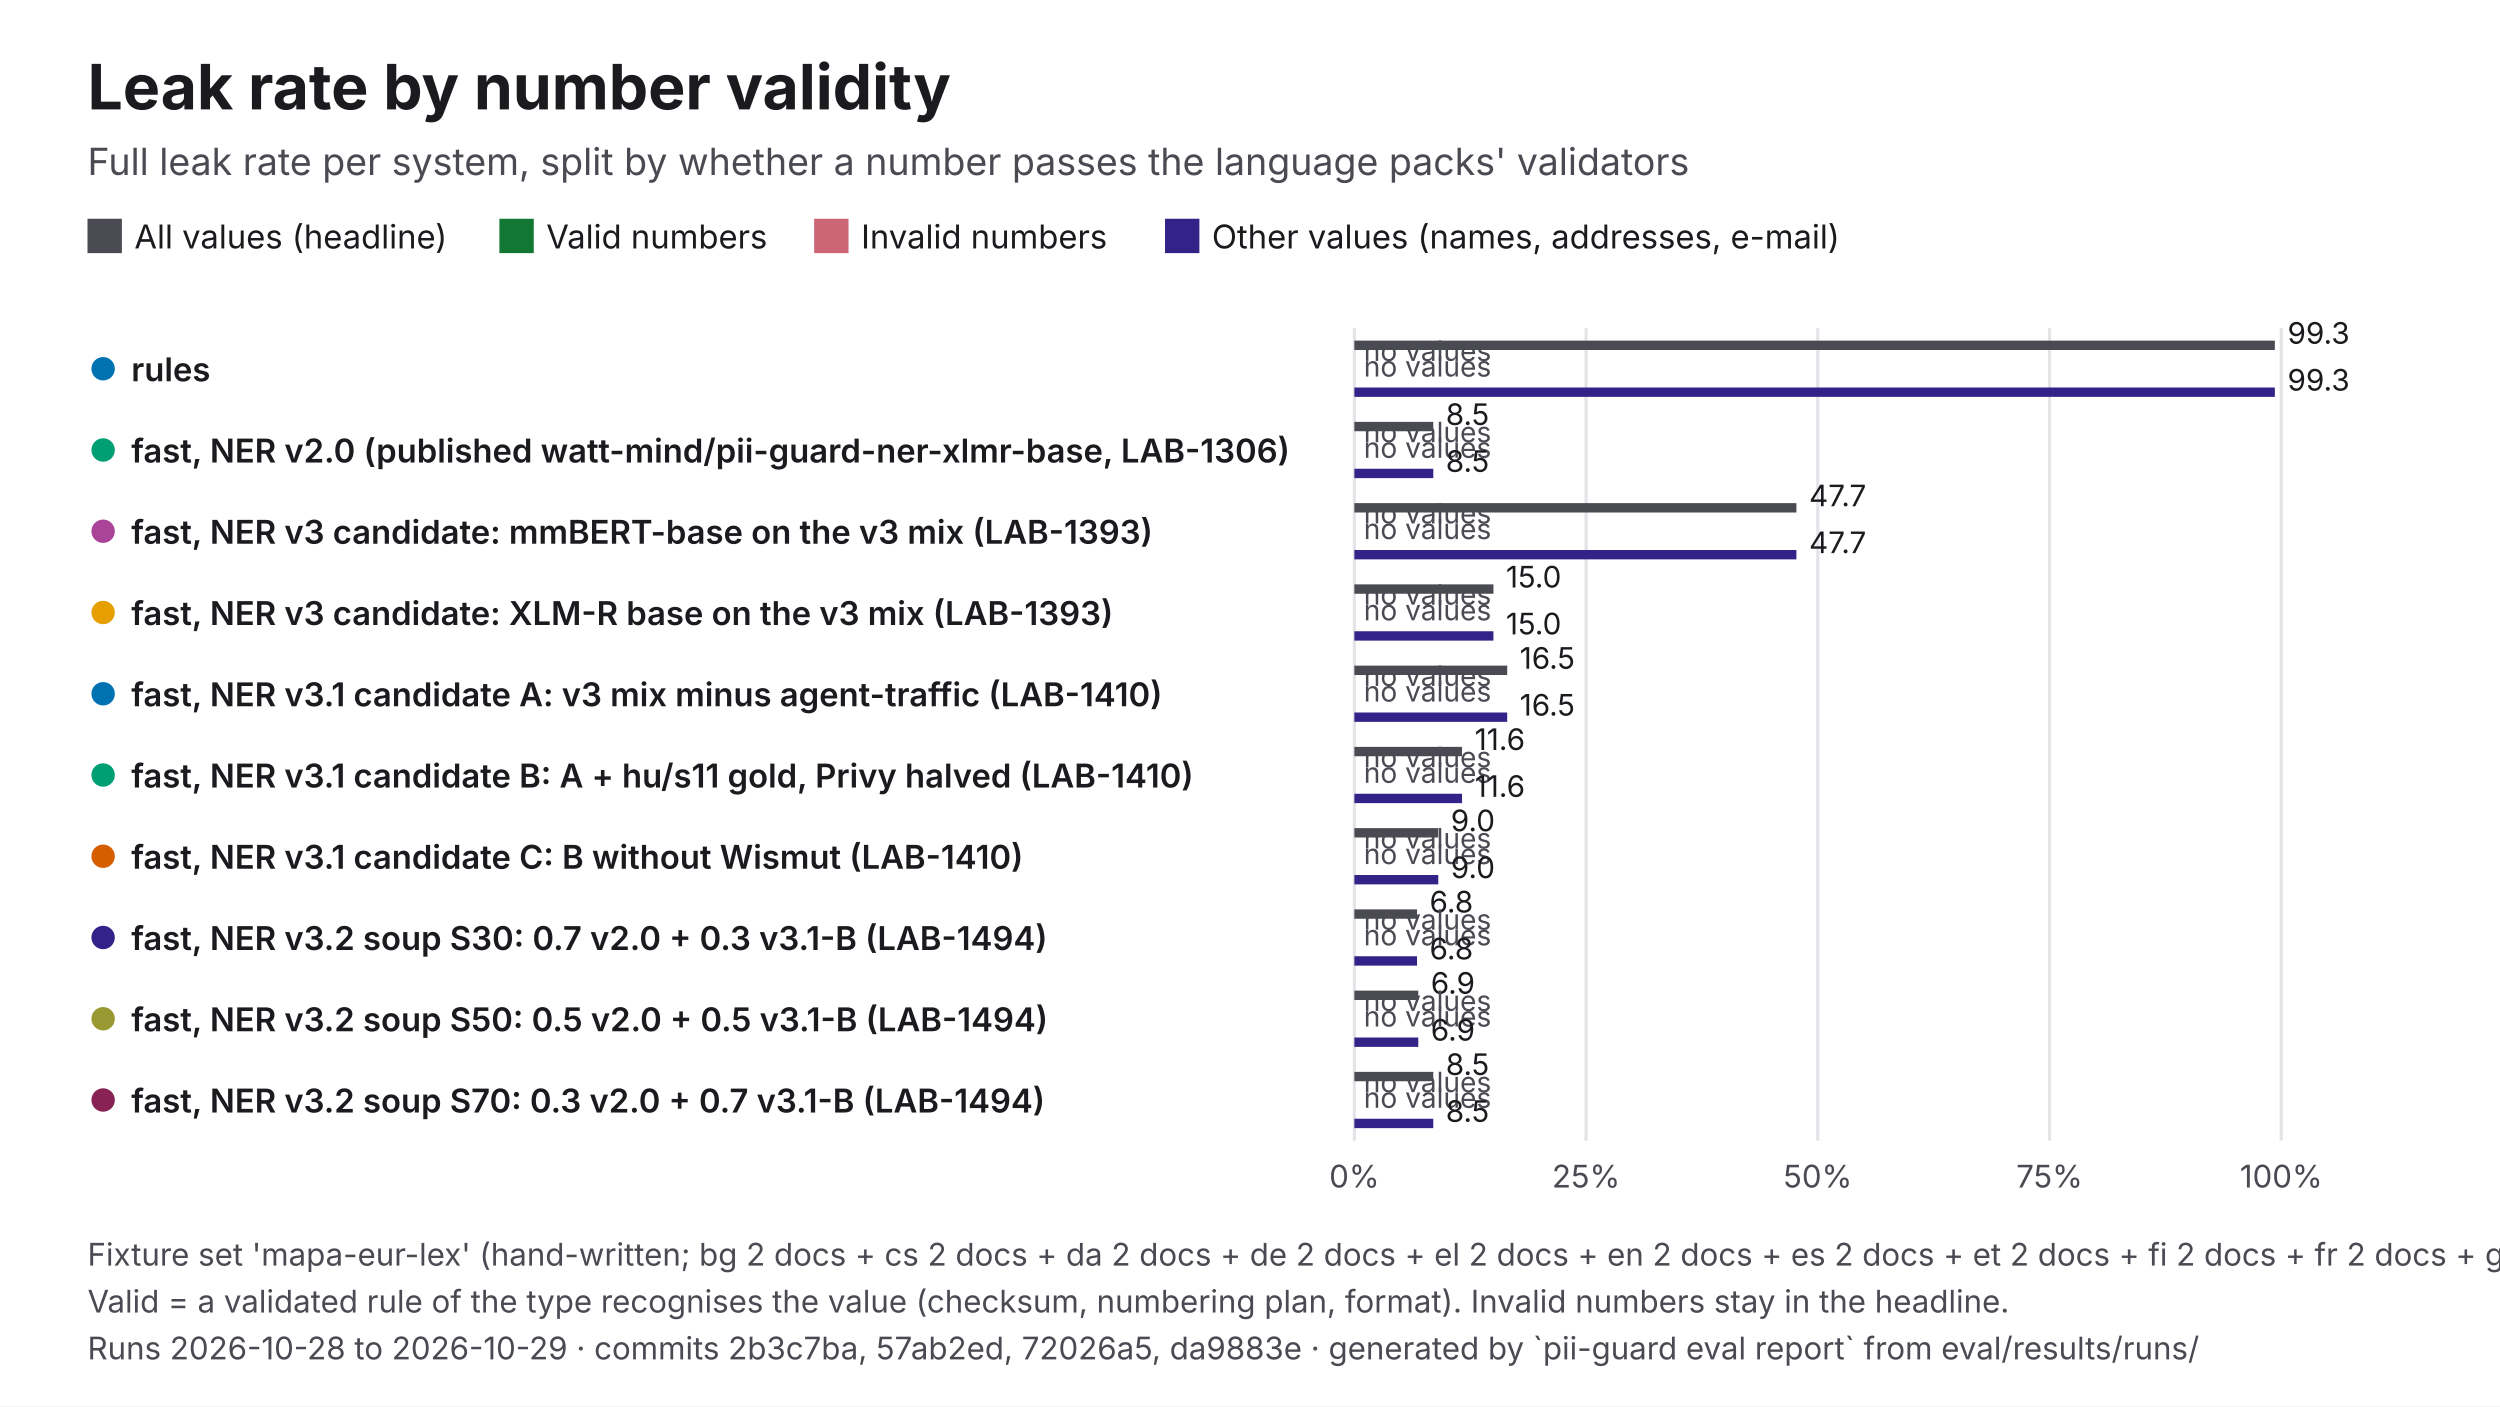
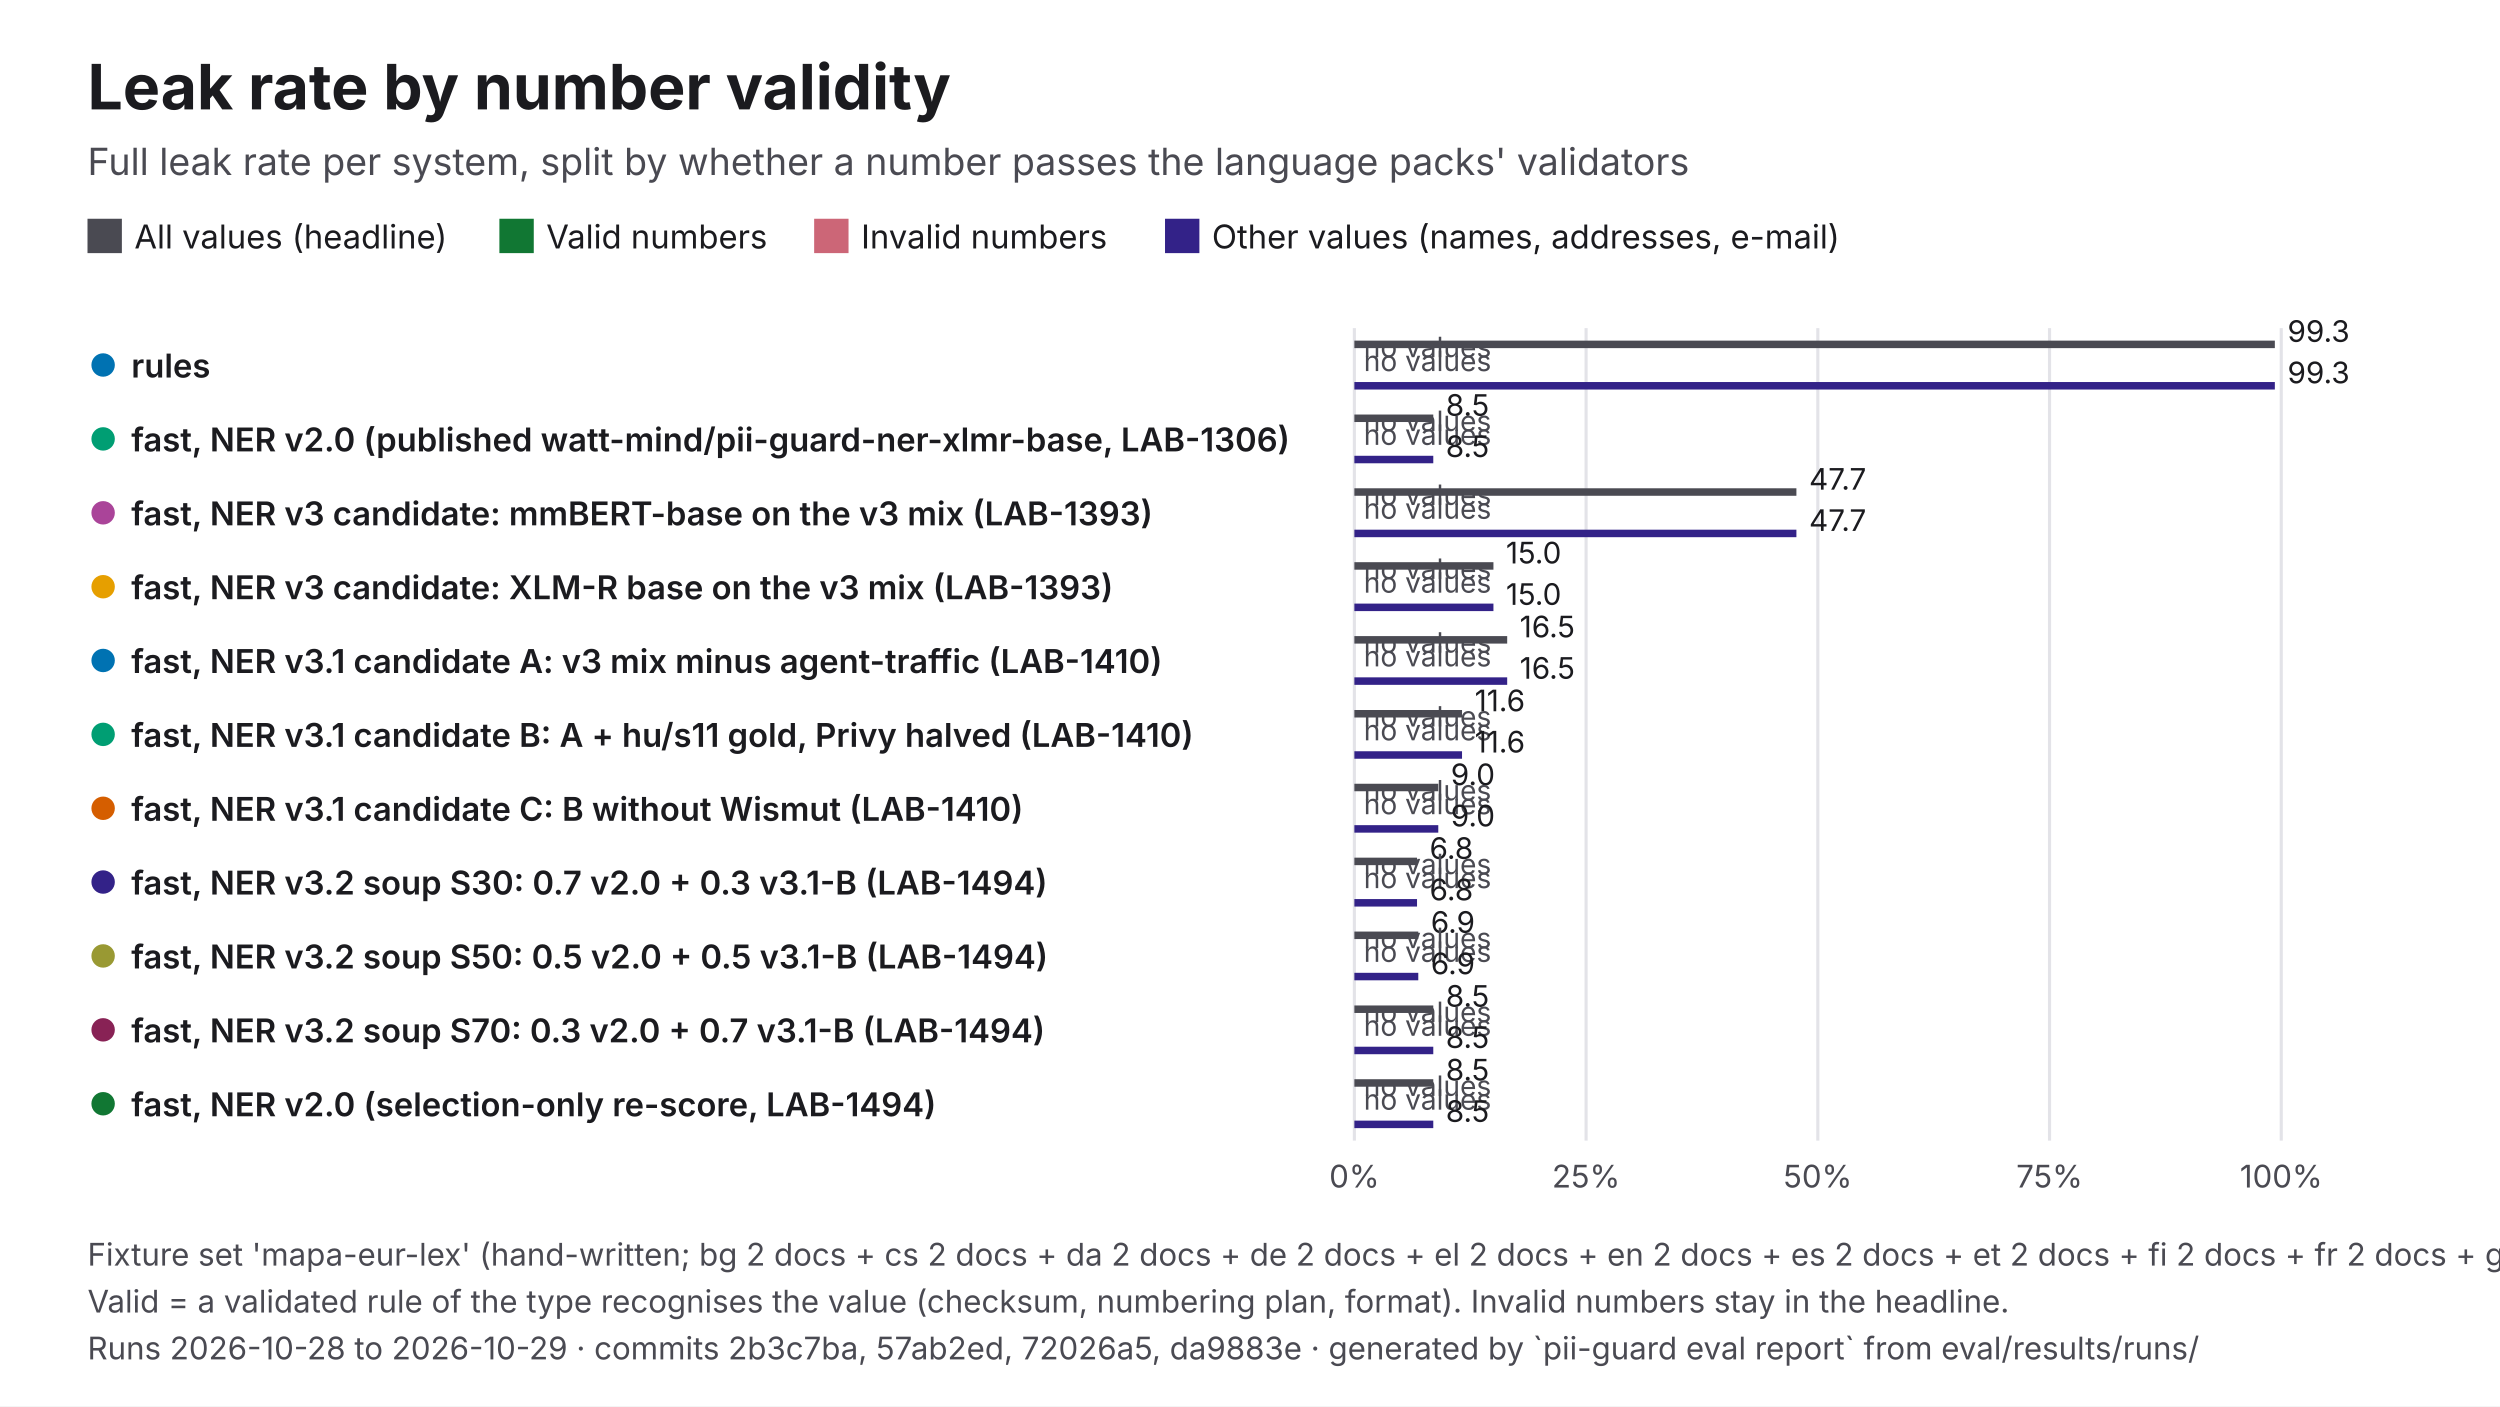
<svg xmlns="http://www.w3.org/2000/svg" viewBox="0 0 1600 900" width="1600" height="900" role="img" aria-labelledby="t d" font-family="Inter, 'Helvetica Neue', Helvetica, Arial, sans-serif">
  <rect width="1600" height="900" fill="#FFFFFF" />
  <text x="56" y="70" font-size="40" fill="#1B1B1F" font-weight="700">Leak rate by number validity</text>
  <text x="56" y="112" font-size="24" fill="#4A4A52">Full leak rate per system, split by whether a number passes the language packs' validators</text>
  <rect x="56" y="140" width="22" height="22" fill="#4A4A52" />
  <text x="86" y="159" font-size="21" fill="#1B1B1F">All values (headline)</text>
  <rect x="319.61" y="140" width="22" height="22" fill="#117733" />
  <text x="349.6" y="159" font-size="21" fill="#1B1B1F">Valid numbers</text>
  <rect x="521.06" y="140" width="22" height="22" fill="#CC6677" />
  <text x="551.1" y="159" font-size="21" fill="#1B1B1F">Invalid numbers</text>
  <rect x="745.61" y="140" width="22" height="22" fill="#332288" />
  <text x="775.6" y="159" font-size="21" fill="#1B1B1F">Other values (names, addresses, e-mail)</text>
  <line x1="866.8" y1="210" x2="866.8" y2="730" stroke="#E3E3E8" stroke-width="2" />
  <text x="866.8" y="760" font-size="20" fill="#4A4A52" text-anchor="middle">0%</text>
  <line x1="1015.1" y1="210" x2="1015.1" y2="730" stroke="#E3E3E8" stroke-width="2" />
  <text x="1015.1" y="760" font-size="20" fill="#4A4A52" text-anchor="middle">25%</text>
  <line x1="1163.4" y1="210" x2="1163.4" y2="730" stroke="#E3E3E8" stroke-width="2" />
  <text x="1163.4" y="760" font-size="20" fill="#4A4A52" text-anchor="middle">50%</text>
  <line x1="1311.7" y1="210" x2="1311.7" y2="730" stroke="#E3E3E8" stroke-width="2" />
  <text x="1311.7" y="760" font-size="20" fill="#4A4A52" text-anchor="middle">75%</text>
  <line x1="1460" y1="210" x2="1460" y2="730" stroke="#E3E3E8" stroke-width="2" />
  <text x="1460" y="760" font-size="20" fill="#4A4A52" text-anchor="middle">100%</text>
-   <circle cx="66" cy="236" r="9" fill="#0072B2" stroke="#FFFFFF" stroke-width="3" />
-   <text x="84" y="244" font-size="21" fill="#1B1B1F" font-weight="600">rules</text>
-   <rect x="866.8" y="218" width="589.1" height="6" fill="#4A4A52" />
-   <text x="1464" y="220" font-size="19" fill="#1B1B1F">99.3</text>
-   <text x="872.8" y="231" font-size="18" fill="#4A4A52">no values</text>
-   <text x="872.8" y="241" font-size="18" fill="#4A4A52">no values</text>
-   <rect x="866.8" y="248" width="589.1" height="6" fill="#332288" />
-   <text x="1464" y="250" font-size="19" fill="#1B1B1F">99.3</text>
-   <circle cx="66" cy="288" r="9" fill="#009E73" stroke="#FFFFFF" stroke-width="3" />
-   <text x="84" y="296" font-size="21" fill="#1B1B1F" font-weight="600">fast, NER v2.0 (published watt-mind/pii-guard-ner-xlmr-base, LAB-1306)</text>
-   <rect x="866.8" y="270" width="50.5" height="6" fill="#4A4A52" />
-   <text x="925.3" y="272" font-size="19" fill="#1B1B1F">8.5</text>
-   <text x="872.8" y="283" font-size="18" fill="#4A4A52">no values</text>
-   <text x="872.8" y="293" font-size="18" fill="#4A4A52">no values</text>
-   <rect x="866.8" y="300" width="50.5" height="6" fill="#332288" />
-   <text x="925.3" y="302" font-size="19" fill="#1B1B1F">8.5</text>
-   <circle cx="66" cy="340" r="9" fill="#AA4499" stroke="#FFFFFF" stroke-width="3" />
-   <text x="84" y="348" font-size="21" fill="#1B1B1F" font-weight="600">fast, NER v3 candidate: mmBERT-base on the v3 mix (LAB-1393)</text>
-   <rect x="866.8" y="322" width="282.9" height="6" fill="#4A4A52" />
-   <text x="1157.8" y="324" font-size="19" fill="#1B1B1F">47.7</text>
-   <text x="872.8" y="335" font-size="18" fill="#4A4A52">no values</text>
-   <text x="872.8" y="345" font-size="18" fill="#4A4A52">no values</text>
-   <rect x="866.8" y="352" width="282.9" height="6" fill="#332288" />
-   <text x="1157.8" y="354" font-size="19" fill="#1B1B1F">47.7</text>
-   <circle cx="66" cy="392" r="9" fill="#E69F00" stroke="#FFFFFF" stroke-width="3" />
-   <text x="84" y="400" font-size="21" fill="#1B1B1F" font-weight="600">fast, NER v3 candidate: XLM-R base on the v3 mix (LAB-1393)</text>
-   <rect x="866.8" y="374" width="89" height="6" fill="#4A4A52" />
-   <text x="963.8" y="376" font-size="19" fill="#1B1B1F">15.0</text>
-   <text x="872.8" y="387" font-size="18" fill="#4A4A52">no values</text>
-   <text x="872.8" y="397" font-size="18" fill="#4A4A52">no values</text>
-   <rect x="866.8" y="404" width="89" height="6" fill="#332288" />
-   <text x="963.8" y="406" font-size="19" fill="#1B1B1F">15.0</text>
-   <circle cx="66" cy="444" r="9" fill="#0072B2" stroke="#FFFFFF" stroke-width="3" />
-   <text x="84" y="452" font-size="21" fill="#1B1B1F" font-weight="600">fast, NER v3.1 candidate A: v3 mix minus agent-traffic (LAB-1410)</text>
-   <rect x="866.8" y="426" width="97.8" height="6" fill="#4A4A52" />
-   <text x="972.6" y="428" font-size="19" fill="#1B1B1F">16.5</text>
-   <text x="872.8" y="439" font-size="18" fill="#4A4A52">no values</text>
-   <text x="872.8" y="449" font-size="18" fill="#4A4A52">no values</text>
-   <rect x="866.8" y="456" width="97.8" height="6" fill="#332288" />
-   <text x="972.6" y="458" font-size="19" fill="#1B1B1F">16.5</text>
-   <circle cx="66" cy="496" r="9" fill="#009E73" stroke="#FFFFFF" stroke-width="3" />
-   <text x="84" y="504" font-size="21" fill="#1B1B1F" font-weight="600">fast, NER v3.1 candidate B: A + hu/s11 gold, Privy halved (LAB-1410)</text>
-   <rect x="866.8" y="478" width="68.9" height="6" fill="#4A4A52" />
-   <text x="943.8" y="480" font-size="19" fill="#1B1B1F">11.6</text>
-   <text x="872.8" y="491" font-size="18" fill="#4A4A52">no values</text>
-   <text x="872.8" y="501" font-size="18" fill="#4A4A52">no values</text>
-   <rect x="866.8" y="508" width="68.9" height="6" fill="#332288" />
-   <text x="943.8" y="510" font-size="19" fill="#1B1B1F">11.6</text>
-   <circle cx="66" cy="548" r="9" fill="#D55E00" stroke="#FFFFFF" stroke-width="3" />
-   <text x="84" y="556" font-size="21" fill="#1B1B1F" font-weight="600">fast, NER v3.1 candidate C: B without Wismut (LAB-1410)</text>
-   <rect x="866.8" y="530" width="53.7" height="6" fill="#4A4A52" />
-   <text x="928.5" y="532" font-size="19" fill="#1B1B1F">9.0</text>
-   <text x="872.8" y="543" font-size="18" fill="#4A4A52">no values</text>
-   <text x="872.8" y="553" font-size="18" fill="#4A4A52">no values</text>
-   <rect x="866.8" y="560" width="53.7" height="6" fill="#332288" />
-   <text x="928.5" y="562" font-size="19" fill="#1B1B1F">9.0</text>
-   <circle cx="66" cy="600" r="9" fill="#332288" stroke="#FFFFFF" stroke-width="3" />
-   <text x="84" y="608" font-size="21" fill="#1B1B1F" font-weight="600">fast, NER v3.2 soup S30: 0.7 v2.0 + 0.3 v3.1-B (LAB-1494)</text>
-   <rect x="866.8" y="582" width="40.1" height="6" fill="#4A4A52" />
-   <text x="914.9" y="584" font-size="19" fill="#1B1B1F">6.8</text>
-   <text x="872.8" y="595" font-size="18" fill="#4A4A52">no values</text>
-   <text x="872.8" y="605" font-size="18" fill="#4A4A52">no values</text>
-   <rect x="866.8" y="612" width="40.1" height="6" fill="#332288" />
-   <text x="914.9" y="614" font-size="19" fill="#1B1B1F">6.8</text>
-   <circle cx="66" cy="652" r="9" fill="#999933" stroke="#FFFFFF" stroke-width="3" />
-   <text x="84" y="660" font-size="21" fill="#1B1B1F" font-weight="600">fast, NER v3.2 soup S50: 0.5 v2.0 + 0.5 v3.1-B (LAB-1494)</text>
-   <rect x="866.8" y="634" width="40.9" height="6" fill="#4A4A52" />
-   <text x="915.7" y="636" font-size="19" fill="#1B1B1F">6.9</text>
-   <text x="872.8" y="647" font-size="18" fill="#4A4A52">no values</text>
-   <text x="872.8" y="657" font-size="18" fill="#4A4A52">no values</text>
-   <rect x="866.8" y="664" width="40.9" height="6" fill="#332288" />
-   <text x="915.7" y="666" font-size="19" fill="#1B1B1F">6.9</text>
-   <circle cx="66" cy="704" r="9" fill="#882255" stroke="#FFFFFF" stroke-width="3" />
-   <text x="84" y="712" font-size="21" fill="#1B1B1F" font-weight="600">fast, NER v3.2 soup S70: 0.3 v2.0 + 0.7 v3.1-B (LAB-1494)</text>
-   <rect x="866.8" y="686" width="50.5" height="6" fill="#4A4A52" />
-   <text x="925.3" y="688" font-size="19" fill="#1B1B1F">8.5</text>
-   <text x="872.8" y="699" font-size="18" fill="#4A4A52">no values</text>
-   <text x="872.8" y="709" font-size="18" fill="#4A4A52">no values</text>
-   <rect x="866.8" y="716" width="50.5" height="6" fill="#332288" />
+   <circle cx="66" cy="233.6" r="9" fill="#0072B2" stroke="#FFFFFF" stroke-width="3" />
+   <text x="84" y="241.6" font-size="21" fill="#1B1B1F" font-weight="600">rules</text>
+   <rect x="866.8" y="218" width="589.1" height="4.8" fill="#4A4A52" />
+   <text x="1464" y="218.8" font-size="19" fill="#1B1B1F">99.3</text>
+   <text x="872.8" y="228.6" font-size="18" fill="#4A4A52">no values</text>
+   <text x="872.8" y="237.5" font-size="18" fill="#4A4A52">no values</text>
+   <rect x="866.8" y="244.5" width="589.1" height="4.8" fill="#332288" />
+   <text x="1464" y="245.3" font-size="19" fill="#1B1B1F">99.3</text>
+   <circle cx="66" cy="280.9" r="9" fill="#009E73" stroke="#FFFFFF" stroke-width="3" />
+   <text x="84" y="288.9" font-size="21" fill="#1B1B1F" font-weight="600">fast, NER v2.0 (published watt-mind/pii-guard-ner-xlmr-base, LAB-1306)</text>
+   <rect x="866.8" y="265.3" width="50.5" height="4.8" fill="#4A4A52" />
+   <text x="925.3" y="266.1" font-size="19" fill="#1B1B1F">8.5</text>
+   <text x="872.8" y="275.9" font-size="18" fill="#4A4A52">no values</text>
+   <text x="872.8" y="284.7" font-size="18" fill="#4A4A52">no values</text>
+   <rect x="866.8" y="291.7" width="50.5" height="4.8" fill="#332288" />
+   <text x="925.3" y="292.5" font-size="19" fill="#1B1B1F">8.5</text>
+   <circle cx="66" cy="328.2" r="9" fill="#AA4499" stroke="#FFFFFF" stroke-width="3" />
+   <text x="84" y="336.2" font-size="21" fill="#1B1B1F" font-weight="600">fast, NER v3 candidate: mmBERT-base on the v3 mix (LAB-1393)</text>
+   <rect x="866.8" y="312.5" width="282.9" height="4.8" fill="#4A4A52" />
+   <text x="1157.8" y="313.4" font-size="19" fill="#1B1B1F">47.7</text>
+   <text x="872.8" y="323.2" font-size="18" fill="#4A4A52">no values</text>
+   <text x="872.8" y="332" font-size="18" fill="#4A4A52">no values</text>
+   <rect x="866.8" y="339" width="282.9" height="4.8" fill="#332288" />
+   <text x="1157.8" y="339.8" font-size="19" fill="#1B1B1F">47.7</text>
+   <circle cx="66" cy="375.5" r="9" fill="#E69F00" stroke="#FFFFFF" stroke-width="3" />
+   <text x="84" y="383.5" font-size="21" fill="#1B1B1F" font-weight="600">fast, NER v3 candidate: XLM-R base on the v3 mix (LAB-1393)</text>
+   <rect x="866.8" y="359.8" width="89" height="4.8" fill="#4A4A52" />
+   <text x="963.8" y="360.6" font-size="19" fill="#1B1B1F">15.0</text>
+   <text x="872.8" y="370.5" font-size="18" fill="#4A4A52">no values</text>
+   <text x="872.8" y="379.3" font-size="18" fill="#4A4A52">no values</text>
+   <rect x="866.8" y="386.3" width="89" height="4.8" fill="#332288" />
+   <text x="963.8" y="387.1" font-size="19" fill="#1B1B1F">15.0</text>
+   <circle cx="66" cy="422.7" r="9" fill="#0072B2" stroke="#FFFFFF" stroke-width="3" />
+   <text x="84" y="430.7" font-size="21" fill="#1B1B1F" font-weight="600">fast, NER v3.1 candidate A: v3 mix minus agent-traffic (LAB-1410)</text>
+   <rect x="866.8" y="407.1" width="97.8" height="4.8" fill="#4A4A52" />
+   <text x="972.6" y="407.9" font-size="19" fill="#1B1B1F">16.5</text>
+   <text x="872.8" y="417.7" font-size="18" fill="#4A4A52">no values</text>
+   <text x="872.8" y="426.5" font-size="18" fill="#4A4A52">no values</text>
+   <rect x="866.8" y="433.5" width="97.8" height="4.8" fill="#332288" />
+   <text x="972.6" y="434.4" font-size="19" fill="#1B1B1F">16.5</text>
+   <circle cx="66" cy="470" r="9" fill="#009E73" stroke="#FFFFFF" stroke-width="3" />
+   <text x="84" y="478" font-size="21" fill="#1B1B1F" font-weight="600">fast, NER v3.1 candidate B: A + hu/s11 gold, Privy halved (LAB-1410)</text>
+   <rect x="866.8" y="454.4" width="68.9" height="4.8" fill="#4A4A52" />
+   <text x="943.8" y="455.2" font-size="19" fill="#1B1B1F">11.6</text>
+   <text x="872.8" y="465" font-size="18" fill="#4A4A52">no values</text>
+   <text x="872.8" y="473.8" font-size="18" fill="#4A4A52">no values</text>
+   <rect x="866.8" y="480.8" width="68.9" height="4.8" fill="#332288" />
+   <text x="943.8" y="481.6" font-size="19" fill="#1B1B1F">11.6</text>
+   <circle cx="66" cy="517.3" r="9" fill="#D55E00" stroke="#FFFFFF" stroke-width="3" />
+   <text x="84" y="525.3" font-size="21" fill="#1B1B1F" font-weight="600">fast, NER v3.1 candidate C: B without Wismut (LAB-1410)</text>
+   <rect x="866.8" y="501.6" width="53.7" height="4.8" fill="#4A4A52" />
+   <text x="928.5" y="502.5" font-size="19" fill="#1B1B1F">9.0</text>
+   <text x="872.8" y="512.3" font-size="18" fill="#4A4A52">no values</text>
+   <text x="872.8" y="521.1" font-size="18" fill="#4A4A52">no values</text>
+   <rect x="866.8" y="528.1" width="53.7" height="4.8" fill="#332288" />
+   <text x="928.5" y="528.9" font-size="19" fill="#1B1B1F">9.0</text>
+   <circle cx="66" cy="564.5" r="9" fill="#332288" stroke="#FFFFFF" stroke-width="3" />
+   <text x="84" y="572.5" font-size="21" fill="#1B1B1F" font-weight="600">fast, NER v3.2 soup S30: 0.7 v2.0 + 0.3 v3.1-B (LAB-1494)</text>
+   <rect x="866.8" y="548.9" width="40.1" height="4.8" fill="#4A4A52" />
+   <text x="914.9" y="549.7" font-size="19" fill="#1B1B1F">6.8</text>
+   <text x="872.8" y="559.5" font-size="18" fill="#4A4A52">no values</text>
+   <text x="872.8" y="568.4" font-size="18" fill="#4A4A52">no values</text>
+   <rect x="866.8" y="575.4" width="40.1" height="4.8" fill="#332288" />
+   <text x="914.9" y="576.2" font-size="19" fill="#1B1B1F">6.8</text>
+   <circle cx="66" cy="611.8" r="9" fill="#999933" stroke="#FFFFFF" stroke-width="3" />
+   <text x="84" y="619.8" font-size="21" fill="#1B1B1F" font-weight="600">fast, NER v3.2 soup S50: 0.5 v2.0 + 0.5 v3.1-B (LAB-1494)</text>
+   <rect x="866.8" y="596.2" width="40.9" height="4.8" fill="#4A4A52" />
+   <text x="915.7" y="597" font-size="19" fill="#1B1B1F">6.9</text>
+   <text x="872.8" y="606.8" font-size="18" fill="#4A4A52">no values</text>
+   <text x="872.8" y="615.6" font-size="18" fill="#4A4A52">no values</text>
+   <rect x="866.8" y="622.6" width="40.9" height="4.8" fill="#332288" />
+   <text x="915.7" y="623.5" font-size="19" fill="#1B1B1F">6.9</text>
+   <circle cx="66" cy="659.1" r="9" fill="#882255" stroke="#FFFFFF" stroke-width="3" />
+   <text x="84" y="667.1" font-size="21" fill="#1B1B1F" font-weight="600">fast, NER v3.2 soup S70: 0.3 v2.0 + 0.7 v3.1-B (LAB-1494)</text>
+   <rect x="866.8" y="643.5" width="50.5" height="4.8" fill="#4A4A52" />
+   <text x="925.3" y="644.3" font-size="19" fill="#1B1B1F">8.5</text>
+   <text x="872.8" y="654.1" font-size="18" fill="#4A4A52">no values</text>
+   <text x="872.8" y="662.9" font-size="18" fill="#4A4A52">no values</text>
+   <rect x="866.8" y="669.9" width="50.5" height="4.8" fill="#332288" />
+   <text x="925.3" y="670.7" font-size="19" fill="#1B1B1F">8.5</text>
+   <circle cx="66" cy="706.4" r="9" fill="#117733" stroke="#FFFFFF" stroke-width="3" />
+   <text x="84" y="714.4" font-size="21" fill="#1B1B1F" font-weight="600">fast, NER v2.0 (selection-only re-score, LAB-1494)</text>
+   <rect x="866.8" y="690.7" width="50.5" height="4.8" fill="#4A4A52" />
+   <text x="925.3" y="691.5" font-size="19" fill="#1B1B1F">8.5</text>
+   <text x="872.8" y="701.4" font-size="18" fill="#4A4A52">no values</text>
+   <text x="872.8" y="710.2" font-size="18" fill="#4A4A52">no values</text>
+   <rect x="866.8" y="717.2" width="50.5" height="4.8" fill="#332288" />
  <text x="925.3" y="718" font-size="19" fill="#1B1B1F">8.5</text>
  <text x="56" y="810" font-size="20" fill="#4A4A52">Fixture set 'mapa-eur-lex' (hand-written; bg 2 docs + cs 2 docs + da 2 docs + de 2 docs + el 2 docs + en 2 docs + es 2 docs + et 2 docs + fi 2 docs + fr 2 docs + ga 2 docs + hu 2 docs + it 2 docs + lt 2 docs + lv 2 docs + mt 2 docs + nl 2 docs + pt 2 docs + ro 2 docs + sk 2 docs + sv 2 docs), bg + cs + da + de + el + en + es + et + fi + fr + ga + hu + it + lt + lv + mt + nl + pt + ro + sk + sv pooled (micro-averaged).</text>
  <text x="56" y="840" font-size="20" fill="#4A4A52">Valid = a validated rule of the type recognises the value (checksum, numbering plan, format). Invalid numbers stay in the headline.</text>
  <text x="56" y="870" font-size="20" fill="#4A4A52">Runs 2026-10-28 to 2026-10-29 · commits 2b3c7ba, 57ab2ed, 72026a5, da9883e · generated by `pii-guard eval report` from eval/results/runs/</text>
</svg>
